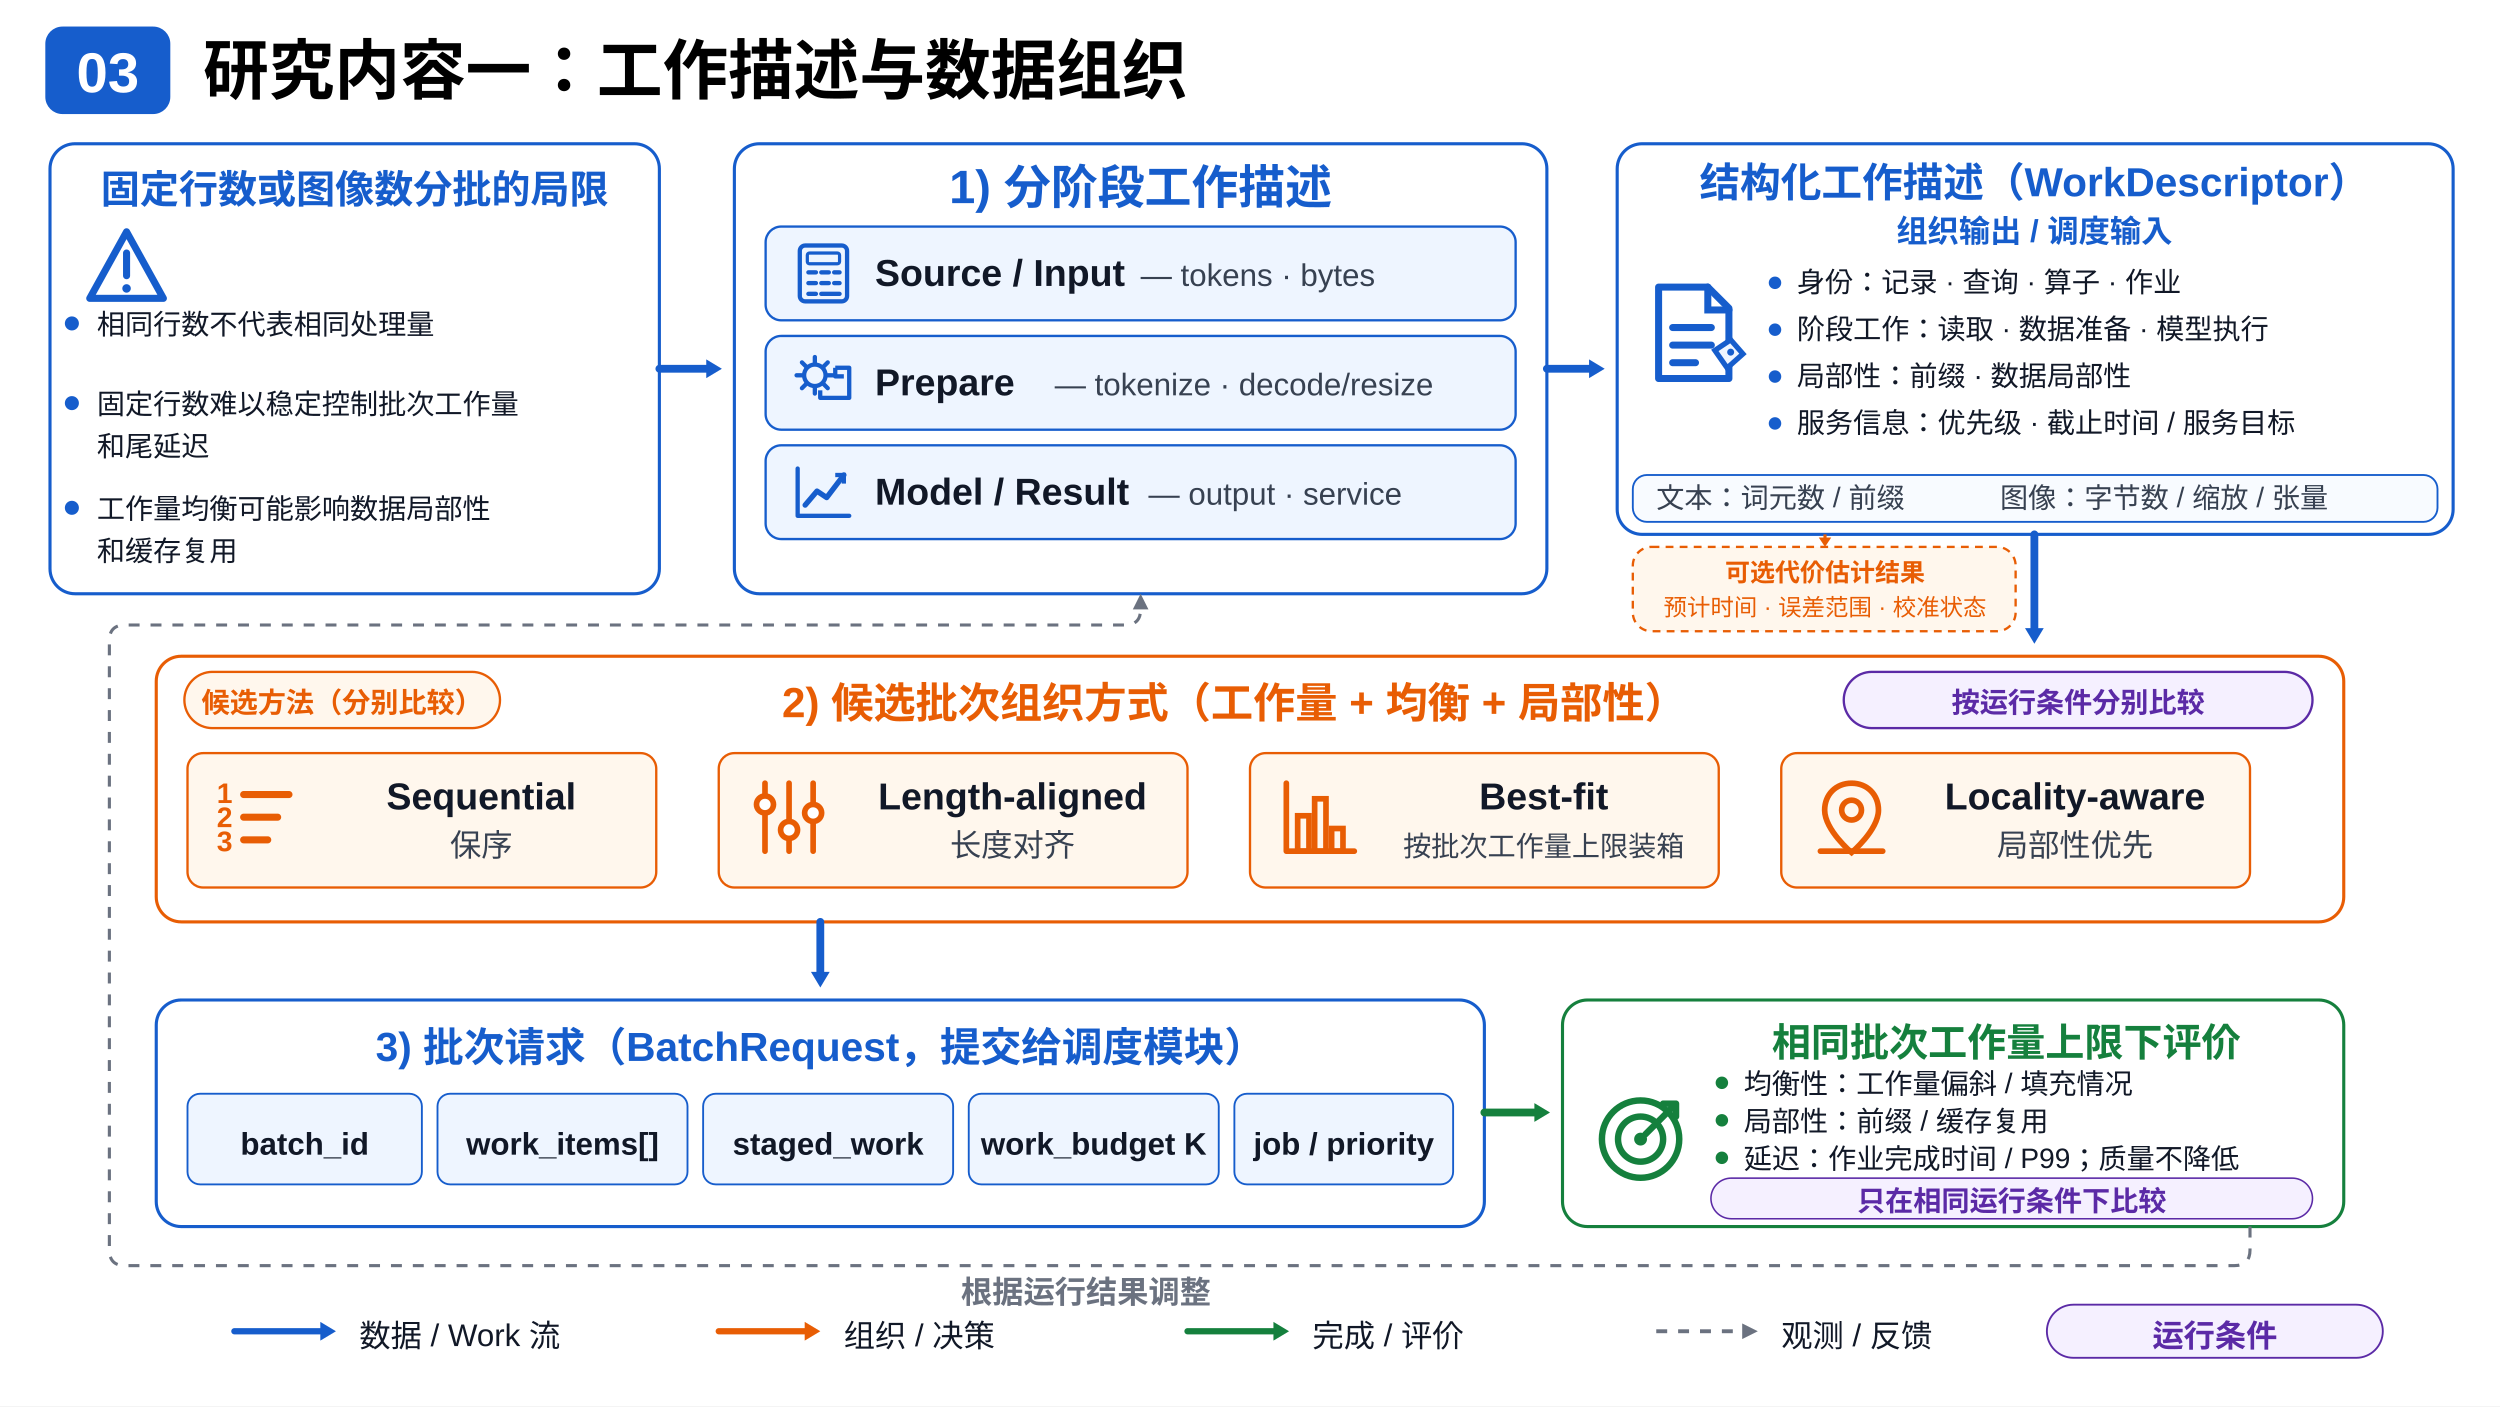
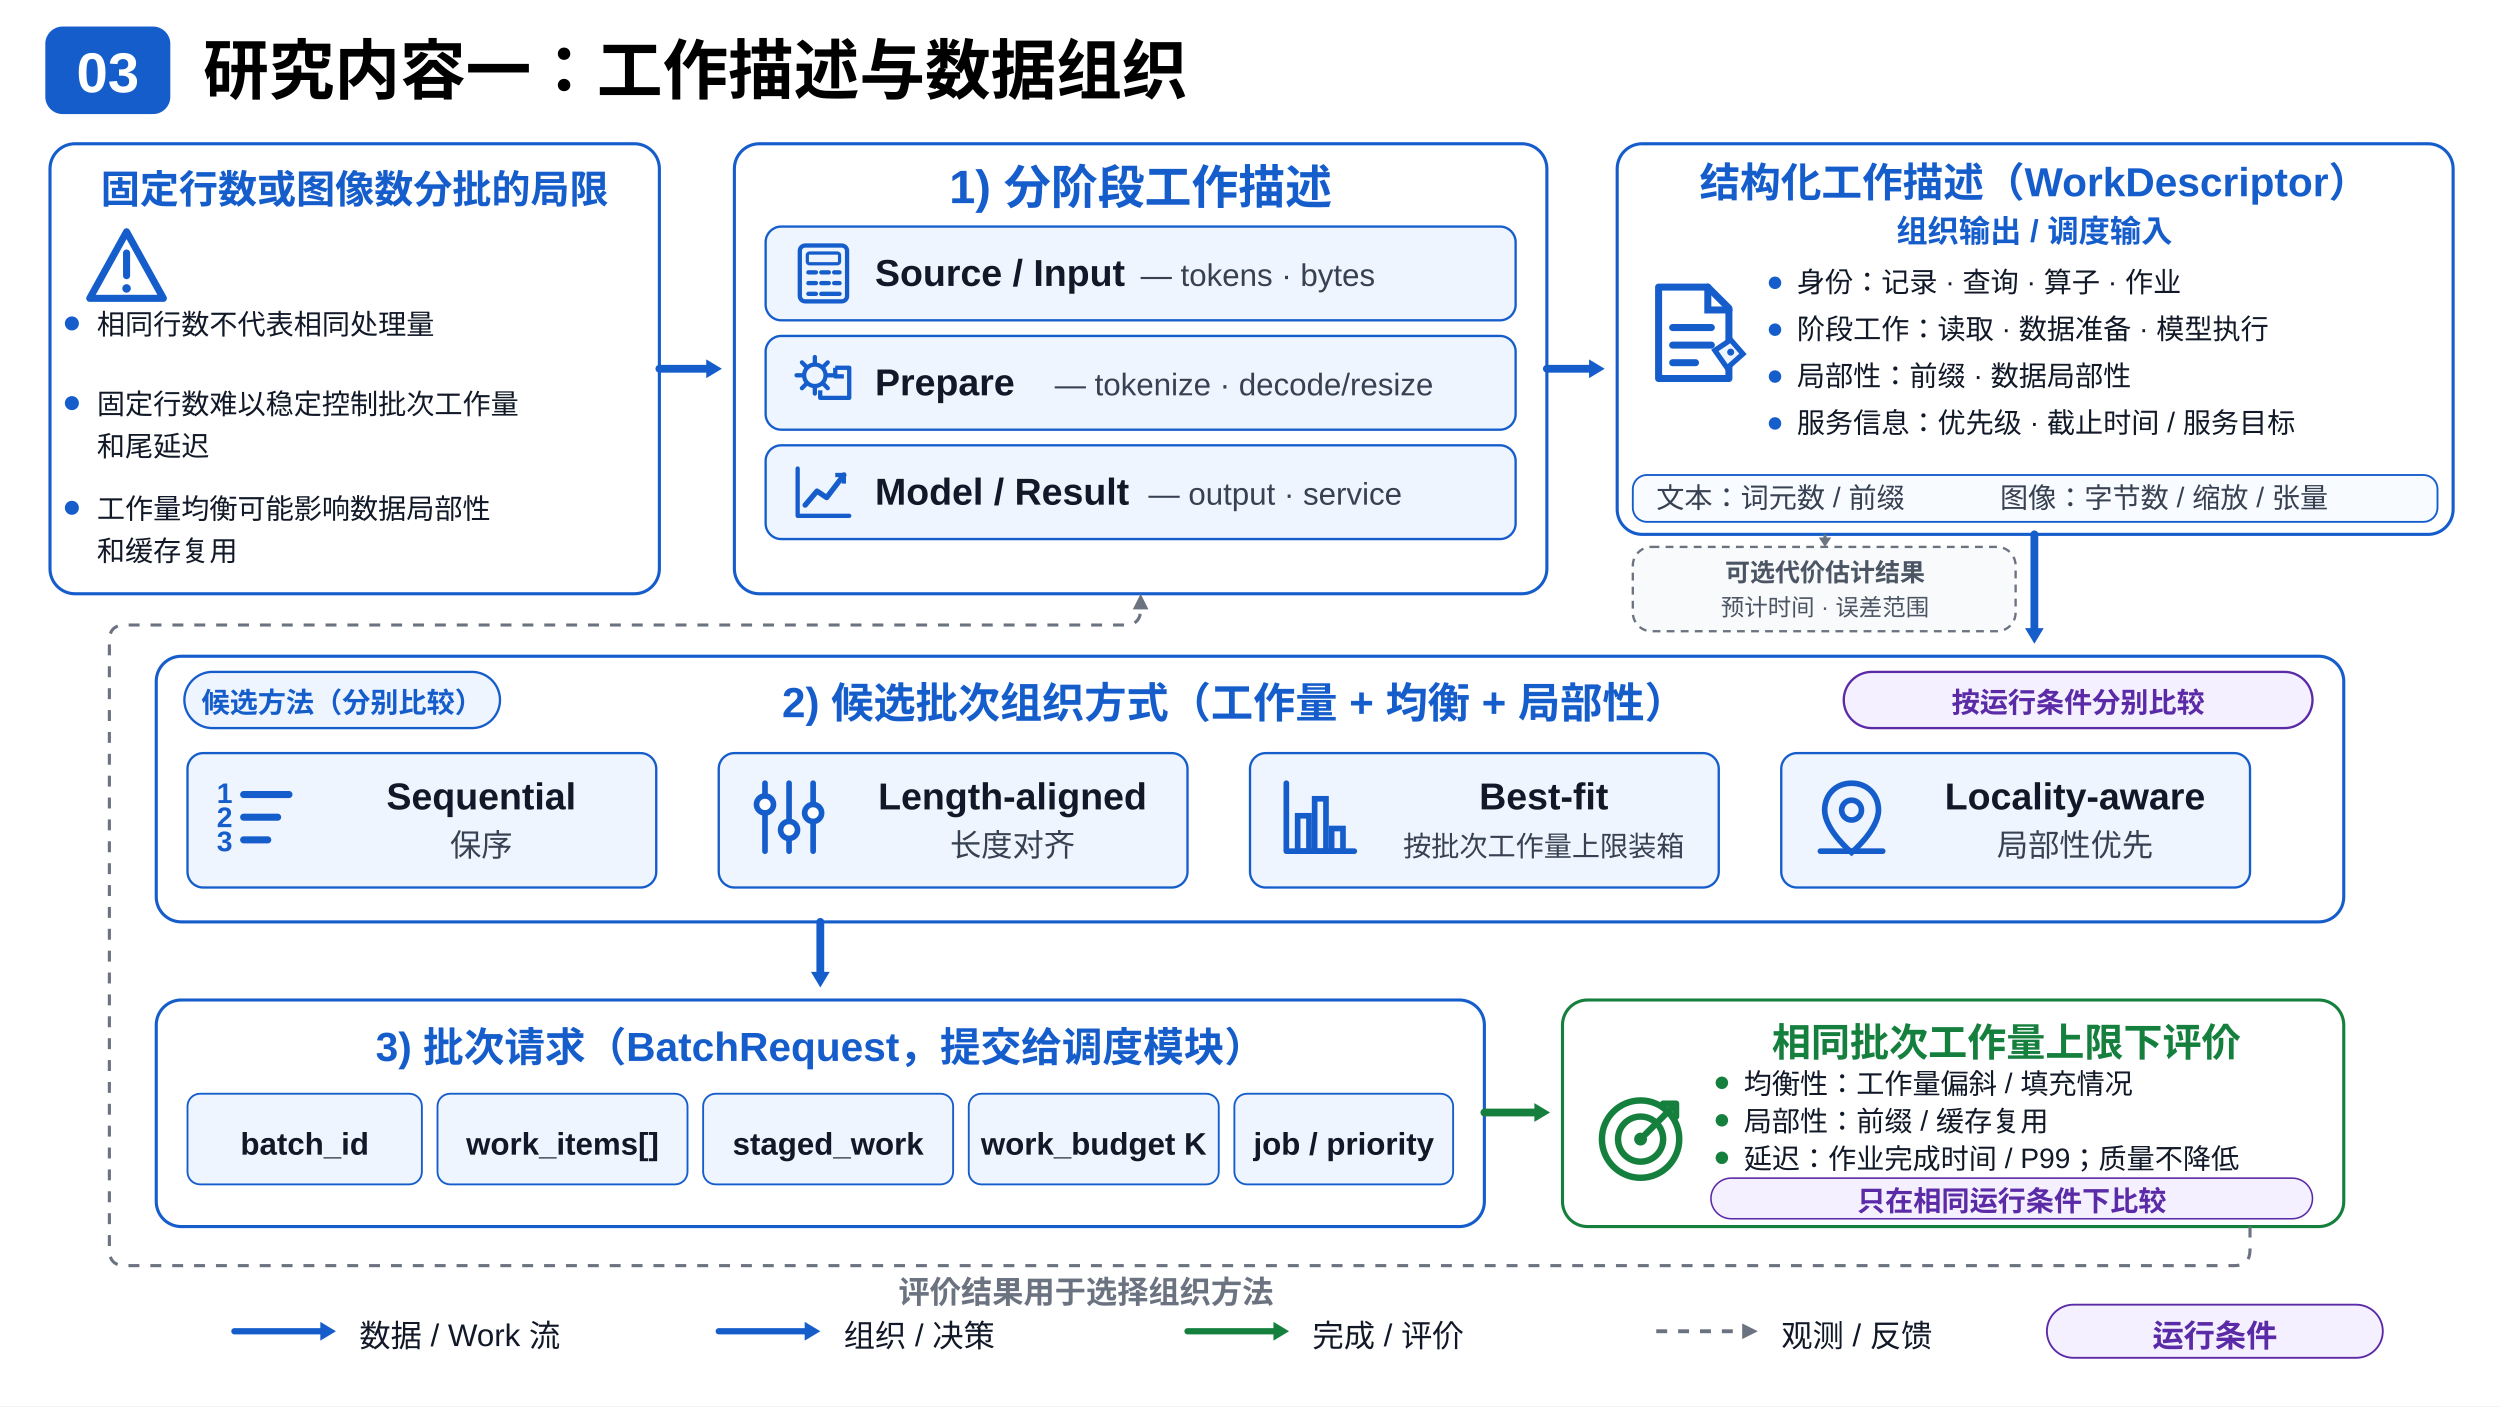
<svg xmlns="http://www.w3.org/2000/svg" width="1600" height="900" viewBox="0 0 1600 900">
  <defs>
    <marker id="arrow-blue" markerWidth="10" markerHeight="10" refX="8" refY="3" orient="auto" markerUnits="strokeWidth">
      <path d="M0,0 L0,6 L9,3 z" fill="#165DCC" />
    </marker>
    <marker id="arrow-green" markerWidth="10" markerHeight="10" refX="8" refY="3" orient="auto" markerUnits="strokeWidth">
      <path d="M0,0 L0,6 L9,3 z" fill="#15803D" />
    </marker>
    <marker id="arrow-gray" markerWidth="10" markerHeight="10" refX="8" refY="3" orient="auto" markerUnits="strokeWidth">
      <path d="M0,0 L0,6 L9,3 z" fill="#6B7280" />
    </marker>
  </defs>
  <rect width="1600" height="900" fill="#FFFFFF" />
  <rect x="30" y="18" width="78" height="54" rx="10" fill="#165DCC" stroke="#165DCC" stroke-width="2" />
  <text x="69" y="59" font-family="STHeiti,Arial,sans-serif" font-size="36" font-weight="bold" fill="#FFFFFF" text-anchor="middle">03</text>
  <text x="130" y="60" font-family="STHeiti,Arial,sans-serif" font-size="42" font-weight="bold" fill="#000000" text-anchor="start">研究内容一：工作描述与数据组织</text>
  <rect x="32" y="92" width="390" height="288" rx="16" fill="#FFFFFF" stroke="#165DCC" stroke-width="2" />
  <text x="227" y="130" font-family="STHeiti,Arial,sans-serif" font-size="25" font-weight="bold" fill="#165DCC" text-anchor="middle">固定行数或图像数分批的局限</text>
  <g transform="translate(52 142) scale(0.90625 0.90625)">
    <path d="M32 7 L58 54 H6 Z" fill="none" stroke="#165DCC" stroke-width="5" stroke-linejoin="round" />
    <path d="M32 22 V38" stroke="#165DCC" stroke-width="5" stroke-linecap="round" />
    <circle cx="32" cy="47" r="3" fill="#165DCC" />
  </g>
  <circle cx="46" cy="207" r="4.5" fill="#165DCC" />
  <text x="62" y="214" font-family="STHeiti,Arial,sans-serif" font-size="18" font-weight="normal" fill="#111827" text-anchor="start">相同行数不代表相同处理量</text>
  <circle cx="46" cy="258" r="4.5" fill="#165DCC" />
  <text x="62" y="265" font-family="STHeiti,Arial,sans-serif" font-size="18" font-weight="normal" fill="#111827" text-anchor="start">
    <tspan x="62">固定行数难以稳定控制批次工作量</tspan>
    <tspan x="62" dy="27">和尾延迟</tspan>
  </text>
  <circle cx="46" cy="325" r="4.5" fill="#165DCC" />
  <text x="62" y="332" font-family="STHeiti,Arial,sans-serif" font-size="18" font-weight="normal" fill="#111827" text-anchor="start">
    <tspan x="62">工作量均衡可能影响数据局部性</tspan>
    <tspan x="62" dy="27">和缓存复用</tspan>
  </text>
  <rect x="470" y="92" width="520" height="288" rx="16" fill="#FFFFFF" stroke="#165DCC" stroke-width="2" />
  <text x="730" y="130" font-family="STHeiti,Arial,sans-serif" font-size="30" font-weight="bold" fill="#165DCC" text-anchor="middle">1) 分阶段工作描述</text>
  <rect x="490" y="145" width="480" height="60" rx="10" fill="#EEF5FF" stroke="#165DCC" stroke-width="1.5" />
  <g transform="translate(505 153) scale(0.6875 0.6875)">
    <rect x="10" y="6" width="44" height="52" rx="5" fill="none" stroke="#165DCC" stroke-width="4" />
    <rect x="17" y="13" width="30" height="10" rx="2" fill="none" stroke="#165DCC" stroke-width="3" />
    <path d="M18 31h7M30 31h7M42 31h5M18 41h7M30 41h7M42 41h5M18 51h7M30 51h17" stroke="#165DCC" stroke-width="4" stroke-linecap="round" />
  </g>
  <text x="560" y="183" font-family="STHeiti,Arial,sans-serif" font-size="24" font-weight="bold" fill="#111827" text-anchor="start">Source / Input</text>
  <text x="730" y="183" font-family="STHeiti,Arial,sans-serif" font-size="20" font-weight="normal" fill="#374151" text-anchor="start">— tokens · bytes</text>
  <rect x="490" y="215" width="480" height="60" rx="10" fill="#EEF5FF" stroke="#165DCC" stroke-width="1.5" />
  <g transform="translate(505 223) scale(0.6875 0.6875)">
    <circle cx="24" cy="25" r="10" fill="none" stroke="#165DCC" stroke-width="4" />
    <path d="M24 8v5M24 37v5M7 25h5M36 25h5M12 13l4 4M32 33l4 4M36 13l-4 4M16 33l-4 4" stroke="#165DCC" stroke-width="4" stroke-linecap="round" />
    <path d="M43 18h13v28H29v-7M43 18v8h8" fill="none" stroke="#165DCC" stroke-width="4" stroke-linejoin="round" />
  </g>
  <text x="560" y="253" font-family="STHeiti,Arial,sans-serif" font-size="24" font-weight="bold" fill="#111827" text-anchor="start">Prepare</text>
  <text x="675" y="253" font-family="STHeiti,Arial,sans-serif" font-size="20" font-weight="normal" fill="#374151" text-anchor="start">— tokenize · decode/resize</text>
  <rect x="490" y="285" width="480" height="60" rx="10" fill="#EEF5FF" stroke="#165DCC" stroke-width="1.5" />
  <g transform="translate(505 293) scale(0.6875 0.6875)">
    <path d="M8 54V10M8 54h48" fill="none" stroke="#165DCC" stroke-width="4" stroke-linecap="round" />
    <path d="M15 44l11-13 9 6 16-21" fill="none" stroke="#165DCC" stroke-width="5" stroke-linejoin="round" stroke-linecap="round" />
    <path d="M43 16h8v8" fill="none" stroke="#165DCC" stroke-width="4" />
  </g>
  <text x="560" y="323" font-family="STHeiti,Arial,sans-serif" font-size="24" font-weight="bold" fill="#111827" text-anchor="start">Model / Result</text>
  <text x="735" y="323" font-family="STHeiti,Arial,sans-serif" font-size="20" font-weight="normal" fill="#374151" text-anchor="start">— output · service</text>
  <rect x="1035" y="92" width="535" height="250" rx="16" fill="#FFFFFF" stroke="#165DCC" stroke-width="2" />
  <text x="1302" y="126" font-family="STHeiti,Arial,sans-serif" font-size="26" font-weight="bold" fill="#165DCC" text-anchor="middle">结构化工作描述（WorkDescriptor）</text>
  <text x="1302" y="155" font-family="STHeiti,Arial,sans-serif" font-size="20" font-weight="bold" fill="#165DCC" text-anchor="middle">组织输出 / 调度输入</text>
  <g transform="translate(1048 177) scale(1.125 1.125)">
    <path d="M12 6h28l12 12v40H12z" fill="none" stroke="#165DCC" stroke-width="4" stroke-linejoin="round" />
    <path d="M40 6v13h12M20 29h22M20 39h22M20 49h13" fill="none" stroke="#165DCC" stroke-width="4" stroke-linecap="round" />
    <path d="M44 42l9-6 7 8-9 8z" fill="#EEF5FF" stroke="#165DCC" stroke-width="3" />
    <circle cx="53" cy="43" r="2" fill="#165DCC" />
  </g>
  <circle cx="1136" cy="181" r="4" fill="#165DCC" />
  <text x="1150" y="187" font-family="STHeiti,Arial,sans-serif" font-size="18" font-weight="normal" fill="#111827" text-anchor="start">身份：记录 · 查询 · 算子 · 作业</text>
  <circle cx="1136" cy="211" r="4" fill="#165DCC" />
  <text x="1150" y="217" font-family="STHeiti,Arial,sans-serif" font-size="18" font-weight="normal" fill="#111827" text-anchor="start">阶段工作：读取 · 数据准备 · 模型执行</text>
  <circle cx="1136" cy="241" r="4" fill="#165DCC" />
  <text x="1150" y="247" font-family="STHeiti,Arial,sans-serif" font-size="18" font-weight="normal" fill="#111827" text-anchor="start">局部性：前缀 · 数据局部性</text>
  <circle cx="1136" cy="271" r="4" fill="#165DCC" />
  <text x="1150" y="277" font-family="STHeiti,Arial,sans-serif" font-size="18" font-weight="normal" fill="#111827" text-anchor="start">服务信息：优先级 · 截止时间 / 服务目标</text>
  <rect x="1045" y="304" width="515" height="30" rx="9" fill="#F8FBFF" stroke="#165DCC" stroke-width="1.2" />
  <text x="1060" y="325" font-family="STHeiti,Arial,sans-serif" font-size="18" font-weight="normal" fill="#374151" text-anchor="start">文本：词元数 / 前缀</text>
  <text x="1280" y="325" font-family="STHeiti,Arial,sans-serif" font-size="18" font-weight="normal" fill="#374151" text-anchor="start">图像：字节数 / 缩放 / 张量</text>
-   <path d="M1168 342 L1168 346" fill="none" stroke="#E85D04" stroke-width="2" stroke-dasharray="4 4" />
-   <polygon points="1168,350 1164,344 1172,344" fill="#E85D04" />
-   <rect x="1045" y="350" width="245" height="54" rx="12" fill="#FFF7ED" stroke="#E85D04" stroke-width="1.5" stroke-dasharray="5 4" />
-   <text x="1168" y="372" font-family="STHeiti,Arial,sans-serif" font-size="16" font-weight="bold" fill="#E85D04" text-anchor="middle">可选代价估计结果</text>
-   <text x="1168" y="394" font-family="STHeiti,Arial,sans-serif" font-size="15" font-weight="normal" fill="#E85D04" text-anchor="middle">预计时间 · 误差范围 · 校准状态</text>
+   <path d="M1168 342 L1168 346" fill="none" stroke="#6B7280" stroke-width="2" stroke-dasharray="4 4" />
+   <polygon points="1168,350 1164,344 1172,344" fill="#6B7280" />
+   <rect x="1045" y="350" width="245" height="54" rx="12" fill="#F8FAFC" stroke="#6B7280" stroke-width="1.5" stroke-dasharray="5 4" />
+   <text x="1168" y="372" font-family="STHeiti,Arial,sans-serif" font-size="16" font-weight="bold" fill="#4B5563" text-anchor="middle">可选代价估计结果</text>
+   <text x="1168" y="394" font-family="STHeiti,Arial,sans-serif" font-size="15" font-weight="normal" fill="#4B5563" text-anchor="middle">预计时间 · 误差范围</text>
  <path d="M422 236 L452.00 236.00" fill="none" stroke="#165DCC" stroke-width="5" stroke-linecap="round" />
  <polygon points="462,236 452.00,242.00 452.00,230.00" fill="#165DCC" />
  <path d="M990 236 L1017.00 236.00" fill="none" stroke="#165DCC" stroke-width="5" stroke-linecap="round" />
  <polygon points="1027,236 1017.00,242.00 1017.00,230.00" fill="#165DCC" />
  <path d="M1302 342 L1302.00 402.00" fill="none" stroke="#165DCC" stroke-width="5" stroke-linecap="round" />
  <polygon points="1302,412 1296.00,402.00 1308.00,402.00" fill="#165DCC" />
-   <rect x="100" y="420" width="1400" height="170" rx="16" fill="#FFFFFF" stroke="#E85D04" stroke-width="2" />
-   <rect x="118" y="430" width="202" height="36" rx="18" fill="#FFF7ED" stroke="#E85D04" stroke-width="1.5" />
-   <text x="219" y="456" font-family="STHeiti,Arial,sans-serif" font-size="18" font-weight="bold" fill="#E85D04" text-anchor="middle">候选方法（分别比较）</text>
-   <text x="790" y="459" font-family="STHeiti,Arial,sans-serif" font-size="27" font-weight="bold" fill="#E85D04" text-anchor="middle">2) 候选批次组织方式（工作量 + 均衡 + 局部性）</text>
+   <rect x="100" y="420" width="1400" height="170" rx="16" fill="#FFFFFF" stroke="#165DCC" stroke-width="2" />
+   <rect x="118" y="430" width="202" height="36" rx="18" fill="#EEF5FF" stroke="#165DCC" stroke-width="1.5" />
+   <text x="219" y="456" font-family="STHeiti,Arial,sans-serif" font-size="18" font-weight="bold" fill="#165DCC" text-anchor="middle">候选方法（分别比较）</text>
+   <text x="790" y="459" font-family="STHeiti,Arial,sans-serif" font-size="27" font-weight="bold" fill="#165DCC" text-anchor="middle">2) 候选批次组织方式（工作量 + 均衡 + 局部性）</text>
  <rect x="1180" y="430" width="300" height="36" rx="18" fill="#F5F0FF" stroke="#5B2AA6" stroke-width="1.5" />
  <text x="1330" y="456" font-family="STHeiti,Arial,sans-serif" font-size="18" font-weight="bold" fill="#5B2AA6" text-anchor="middle">按运行条件分别比较</text>
-   <rect x="120" y="482" width="300" height="86" rx="10" fill="#FFF7ED" stroke="#E85D04" stroke-width="1.5" />
+   <rect x="120" y="482" width="300" height="86" rx="10" fill="#EEF5FF" stroke="#165DCC" stroke-width="1.5" />
  <g transform="translate(136 494) scale(0.90625 0.90625)">
-     <path d="M22 16h32M22 32h24M22 48h17" stroke="#E85D04" stroke-width="5" stroke-linecap="round" />
-     <text x="3" y="22" font-family="Arial" font-size="20" font-weight="bold" fill="#E85D04">1</text>
-     <text x="3" y="39" font-family="Arial" font-size="20" font-weight="bold" fill="#E85D04">2</text>
-     <text x="3" y="56" font-family="Arial" font-size="20" font-weight="bold" fill="#E85D04">3</text>
+     <path d="M22 16h32M22 32h24M22 48h17" stroke="#165DCC" stroke-width="5" stroke-linecap="round" />
+     <text x="3" y="22" font-family="Arial" font-size="20" font-weight="bold" fill="#165DCC">1</text>
+     <text x="3" y="39" font-family="Arial" font-size="20" font-weight="bold" fill="#165DCC">2</text>
+     <text x="3" y="56" font-family="Arial" font-size="20" font-weight="bold" fill="#165DCC">3</text>
  </g>
  <text x="308" y="518" font-family="STHeiti,Arial,sans-serif" font-size="24" font-weight="bold" fill="#111827" text-anchor="middle">Sequential</text>
  <text x="308" y="548" font-family="STHeiti,Arial,sans-serif" font-size="20" font-weight="normal" fill="#374151" text-anchor="middle">保序</text>
-   <rect x="460" y="482" width="300" height="86" rx="10" fill="#FFF7ED" stroke="#E85D04" stroke-width="1.5" />
+   <rect x="460" y="482" width="300" height="86" rx="10" fill="#EEF5FF" stroke="#165DCC" stroke-width="1.5" />
  <g transform="translate(476 494) scale(0.90625 0.90625)">
-     <path d="M15 8v48M32 8v48M49 8v48" stroke="#E85D04" stroke-width="4" stroke-linecap="round" />
-     <circle cx="15" cy="23" r="6" fill="#FFFFFF" stroke="#E85D04" stroke-width="4" />
-     <circle cx="32" cy="41" r="6" fill="#FFFFFF" stroke="#E85D04" stroke-width="4" />
-     <circle cx="49" cy="29" r="6" fill="#FFFFFF" stroke="#E85D04" stroke-width="4" />
+     <path d="M15 8v48M32 8v48M49 8v48" stroke="#165DCC" stroke-width="4" stroke-linecap="round" />
+     <circle cx="15" cy="23" r="6" fill="#FFFFFF" stroke="#165DCC" stroke-width="4" />
+     <circle cx="32" cy="41" r="6" fill="#FFFFFF" stroke="#165DCC" stroke-width="4" />
+     <circle cx="49" cy="29" r="6" fill="#FFFFFF" stroke="#165DCC" stroke-width="4" />
  </g>
  <text x="648" y="518" font-family="STHeiti,Arial,sans-serif" font-size="24" font-weight="bold" fill="#111827" text-anchor="middle">Length-aligned</text>
  <text x="648" y="548" font-family="STHeiti,Arial,sans-serif" font-size="20" font-weight="normal" fill="#374151" text-anchor="middle">长度对齐</text>
-   <rect x="800" y="482" width="300" height="86" rx="10" fill="#FFF7ED" stroke="#E85D04" stroke-width="1.5" />
+   <rect x="800" y="482" width="300" height="86" rx="10" fill="#EEF5FF" stroke="#165DCC" stroke-width="1.5" />
  <g transform="translate(816 494) scale(0.90625 0.90625)">
-     <path d="M8 56V8M8 56h48" fill="none" stroke="#E85D04" stroke-width="4" stroke-linecap="round" />
-     <rect x="16" y="31" width="8" height="25" fill="none" stroke="#E85D04" stroke-width="4" />
-     <rect x="28" y="19" width="8" height="37" fill="none" stroke="#E85D04" stroke-width="4" />
-     <rect x="40" y="40" width="8" height="16" fill="none" stroke="#E85D04" stroke-width="4" />
+     <path d="M8 56V8M8 56h48" fill="none" stroke="#165DCC" stroke-width="4" stroke-linecap="round" />
+     <rect x="16" y="31" width="8" height="25" fill="none" stroke="#165DCC" stroke-width="4" />
+     <rect x="28" y="19" width="8" height="37" fill="none" stroke="#165DCC" stroke-width="4" />
+     <rect x="40" y="40" width="8" height="16" fill="none" stroke="#165DCC" stroke-width="4" />
  </g>
  <text x="988" y="518" font-family="STHeiti,Arial,sans-serif" font-size="24" font-weight="bold" fill="#111827" text-anchor="middle">Best-fit</text>
  <text x="988" y="548" font-family="STHeiti,Arial,sans-serif" font-size="18" font-weight="normal" fill="#374151" text-anchor="middle">按批次工作量上限装箱</text>
-   <rect x="1140" y="482" width="300" height="86" rx="10" fill="#FFF7ED" stroke="#E85D04" stroke-width="1.5" />
+   <rect x="1140" y="482" width="300" height="86" rx="10" fill="#EEF5FF" stroke="#165DCC" stroke-width="1.5" />
  <g transform="translate(1156 494) scale(0.90625 0.90625)">
-     <path d="M32 8c-11 0-19 8-19 19 0 14 19 30 19 30s19-16 19-30C51 16 43 8 32 8z" fill="none" stroke="#E85D04" stroke-width="4" />
-     <circle cx="32" cy="27" r="7" fill="none" stroke="#E85D04" stroke-width="4" />
-     <path d="M10 56h44" stroke="#E85D04" stroke-width="4" stroke-linecap="round" />
+     <path d="M32 8c-11 0-19 8-19 19 0 14 19 30 19 30s19-16 19-30C51 16 43 8 32 8z" fill="none" stroke="#165DCC" stroke-width="4" />
+     <circle cx="32" cy="27" r="7" fill="none" stroke="#165DCC" stroke-width="4" />
+     <path d="M10 56h44" stroke="#165DCC" stroke-width="4" stroke-linecap="round" />
  </g>
  <text x="1328" y="518" font-family="STHeiti,Arial,sans-serif" font-size="24" font-weight="bold" fill="#111827" text-anchor="middle">Locality-aware</text>
  <text x="1328" y="548" font-family="STHeiti,Arial,sans-serif" font-size="20" font-weight="normal" fill="#374151" text-anchor="middle">局部性优先</text>
  <path d="M525 590 L525.00 622.00" fill="none" stroke="#165DCC" stroke-width="5" stroke-linecap="round" />
  <polygon points="525,632 519.00,622.00 531.00,622.00" fill="#165DCC" />
  <rect x="100" y="640" width="850" height="145" rx="16" fill="#FFFFFF" stroke="#165DCC" stroke-width="2" />
  <text x="525" y="679" font-family="STHeiti,Arial,sans-serif" font-size="26" font-weight="bold" fill="#165DCC" text-anchor="middle">3) 批次请求（BatchRequest，提交给调度模块）</text>
  <rect x="120" y="700" width="150" height="58" rx="8" fill="#EEF5FF" stroke="#165DCC" stroke-width="1.2" />
  <text x="195.0" y="739" font-family="STHeiti,Arial,sans-serif" font-size="20" font-weight="bold" fill="#111827" text-anchor="middle">batch_id</text>
  <rect x="280" y="700" width="160" height="58" rx="8" fill="#EEF5FF" stroke="#165DCC" stroke-width="1.2" />
  <text x="360.0" y="739" font-family="STHeiti,Arial,sans-serif" font-size="20" font-weight="bold" fill="#111827" text-anchor="middle">work_items[]</text>
  <rect x="450" y="700" width="160" height="58" rx="8" fill="#EEF5FF" stroke="#165DCC" stroke-width="1.2" />
  <text x="530.0" y="739" font-family="STHeiti,Arial,sans-serif" font-size="20" font-weight="bold" fill="#111827" text-anchor="middle">staged_work</text>
  <rect x="620" y="700" width="160" height="58" rx="8" fill="#EEF5FF" stroke="#165DCC" stroke-width="1.2" />
  <text x="700.0" y="739" font-family="STHeiti,Arial,sans-serif" font-size="20" font-weight="bold" fill="#111827" text-anchor="middle">work_budget K</text>
  <rect x="790" y="700" width="140" height="58" rx="8" fill="#EEF5FF" stroke="#165DCC" stroke-width="1.2" />
  <text x="860.0" y="739" font-family="STHeiti,Arial,sans-serif" font-size="20" font-weight="bold" fill="#111827" text-anchor="middle">job / priority</text>
  <path d="M950 712 L982.00 712.00" fill="none" stroke="#15803D" stroke-width="5" stroke-linecap="round" />
  <polygon points="992,712 982.00,718.00 982.00,706.00" fill="#15803D" />
  <rect x="1000" y="640" width="500" height="145" rx="16" fill="#FFFFFF" stroke="#15803D" stroke-width="2" />
  <text x="1284" y="676" font-family="STHeiti,Arial,sans-serif" font-size="25" font-weight="bold" fill="#15803D" text-anchor="middle">相同批次工作量上限下评价</text>
  <g transform="translate(1018 695) scale(1.03125 1.03125)">
    <circle cx="31" cy="33" r="24" fill="none" stroke="#15803D" stroke-width="4" />
    <circle cx="31" cy="33" r="14" fill="none" stroke="#15803D" stroke-width="4" />
    <circle cx="31" cy="33" r="4" fill="#15803D" />
    <path d="M34 30l19-19M45 11h8v8" fill="none" stroke="#15803D" stroke-width="4" stroke-linecap="round" stroke-linejoin="round" />
  </g>
  <circle cx="1102" cy="693" r="4" fill="#15803D" />
  <text x="1116" y="700" font-family="STHeiti,Arial,sans-serif" font-size="18" font-weight="normal" fill="#111827" text-anchor="start">均衡性：工作量偏斜 / 填充情况</text>
  <circle cx="1102" cy="717" r="4" fill="#15803D" />
  <text x="1116" y="724" font-family="STHeiti,Arial,sans-serif" font-size="18" font-weight="normal" fill="#111827" text-anchor="start">局部性：前缀 / 缓存复用</text>
  <circle cx="1102" cy="741" r="4" fill="#15803D" />
  <text x="1116" y="748" font-family="STHeiti,Arial,sans-serif" font-size="18" font-weight="normal" fill="#111827" text-anchor="start">延迟：作业完成时间 / P99；质量不降低</text>
  <rect x="1095" y="754" width="385" height="26" rx="13" fill="#F5F0FF" stroke="#5B2AA6" stroke-width="1" />
  <text x="1287.5" y="775" font-family="STHeiti,Arial,sans-serif" font-size="18" font-weight="bold" fill="#5B2AA6" text-anchor="middle">只在相同运行条件下比较</text>
  <path d="M1440 785 L1440 800 Q1440 810 1430 810 L80 810 Q70 810 70 800 L70 410 Q70 400 80 400 L720 400 Q730 400 730 390" fill="none" stroke="#6B7280" stroke-width="2" stroke-dasharray="7 7" />
  <polygon points="730,380 725,390 735,390" fill="#6B7280" />
-   <text x="695" y="834" font-family="STHeiti,Arial,sans-serif" font-size="20" font-weight="bold" fill="#6B7280" text-anchor="middle">根据运行结果调整</text>
+   <text x="695" y="834" font-family="STHeiti,Arial,sans-serif" font-size="20" font-weight="bold" fill="#6B7280" text-anchor="middle">评价结果用于选择组织方法</text>
  <path d="M150 852 L205.00 852.00" fill="none" stroke="#165DCC" stroke-width="4" stroke-linecap="round" />
  <polygon points="215,852 205.00,858.00 205.00,846.00" fill="#165DCC" />
  <text x="230" y="862" font-family="STHeiti,Arial,sans-serif" font-size="20" font-weight="normal" fill="#111827" text-anchor="start">数据 / Work 流</text>
-   <path d="M460 852 L515.00 852.00" fill="none" stroke="#E85D04" stroke-width="4" stroke-linecap="round" />
-   <polygon points="525,852 515.00,858.00 515.00,846.00" fill="#E85D04" />
+   <path d="M460 852 L515.00 852.00" fill="none" stroke="#165DCC" stroke-width="4" stroke-linecap="round" />
+   <polygon points="525,852 515.00,858.00 515.00,846.00" fill="#165DCC" />
  <text x="540" y="862" font-family="STHeiti,Arial,sans-serif" font-size="20" font-weight="normal" fill="#111827" text-anchor="start">组织 / 决策</text>
  <path d="M760 852 L815.00 852.00" fill="none" stroke="#15803D" stroke-width="4" stroke-linecap="round" />
  <polygon points="825,852 815.00,858.00 815.00,846.00" fill="#15803D" />
  <text x="840" y="862" font-family="STHeiti,Arial,sans-serif" font-size="20" font-weight="normal" fill="#111827" text-anchor="start">完成 / 评价</text>
  <path d="M1060 852h55" stroke="#6B7280" stroke-width="2.5" stroke-dasharray="7 7" />
  <polygon points="1125,852 1115,847 1115,857" fill="#6B7280" />
  <text x="1140" y="862" font-family="STHeiti,Arial,sans-serif" font-size="20" font-weight="normal" fill="#111827" text-anchor="start">观测 / 反馈</text>
  <rect x="1310" y="835" width="215" height="34" rx="17" fill="#F5F0FF" stroke="#5B2AA6" stroke-width="1.2" />
  <text x="1417.5" y="862" font-family="STHeiti,Arial,sans-serif" font-size="20" font-weight="bold" fill="#5B2AA6" text-anchor="middle">运行条件</text>
</svg>
